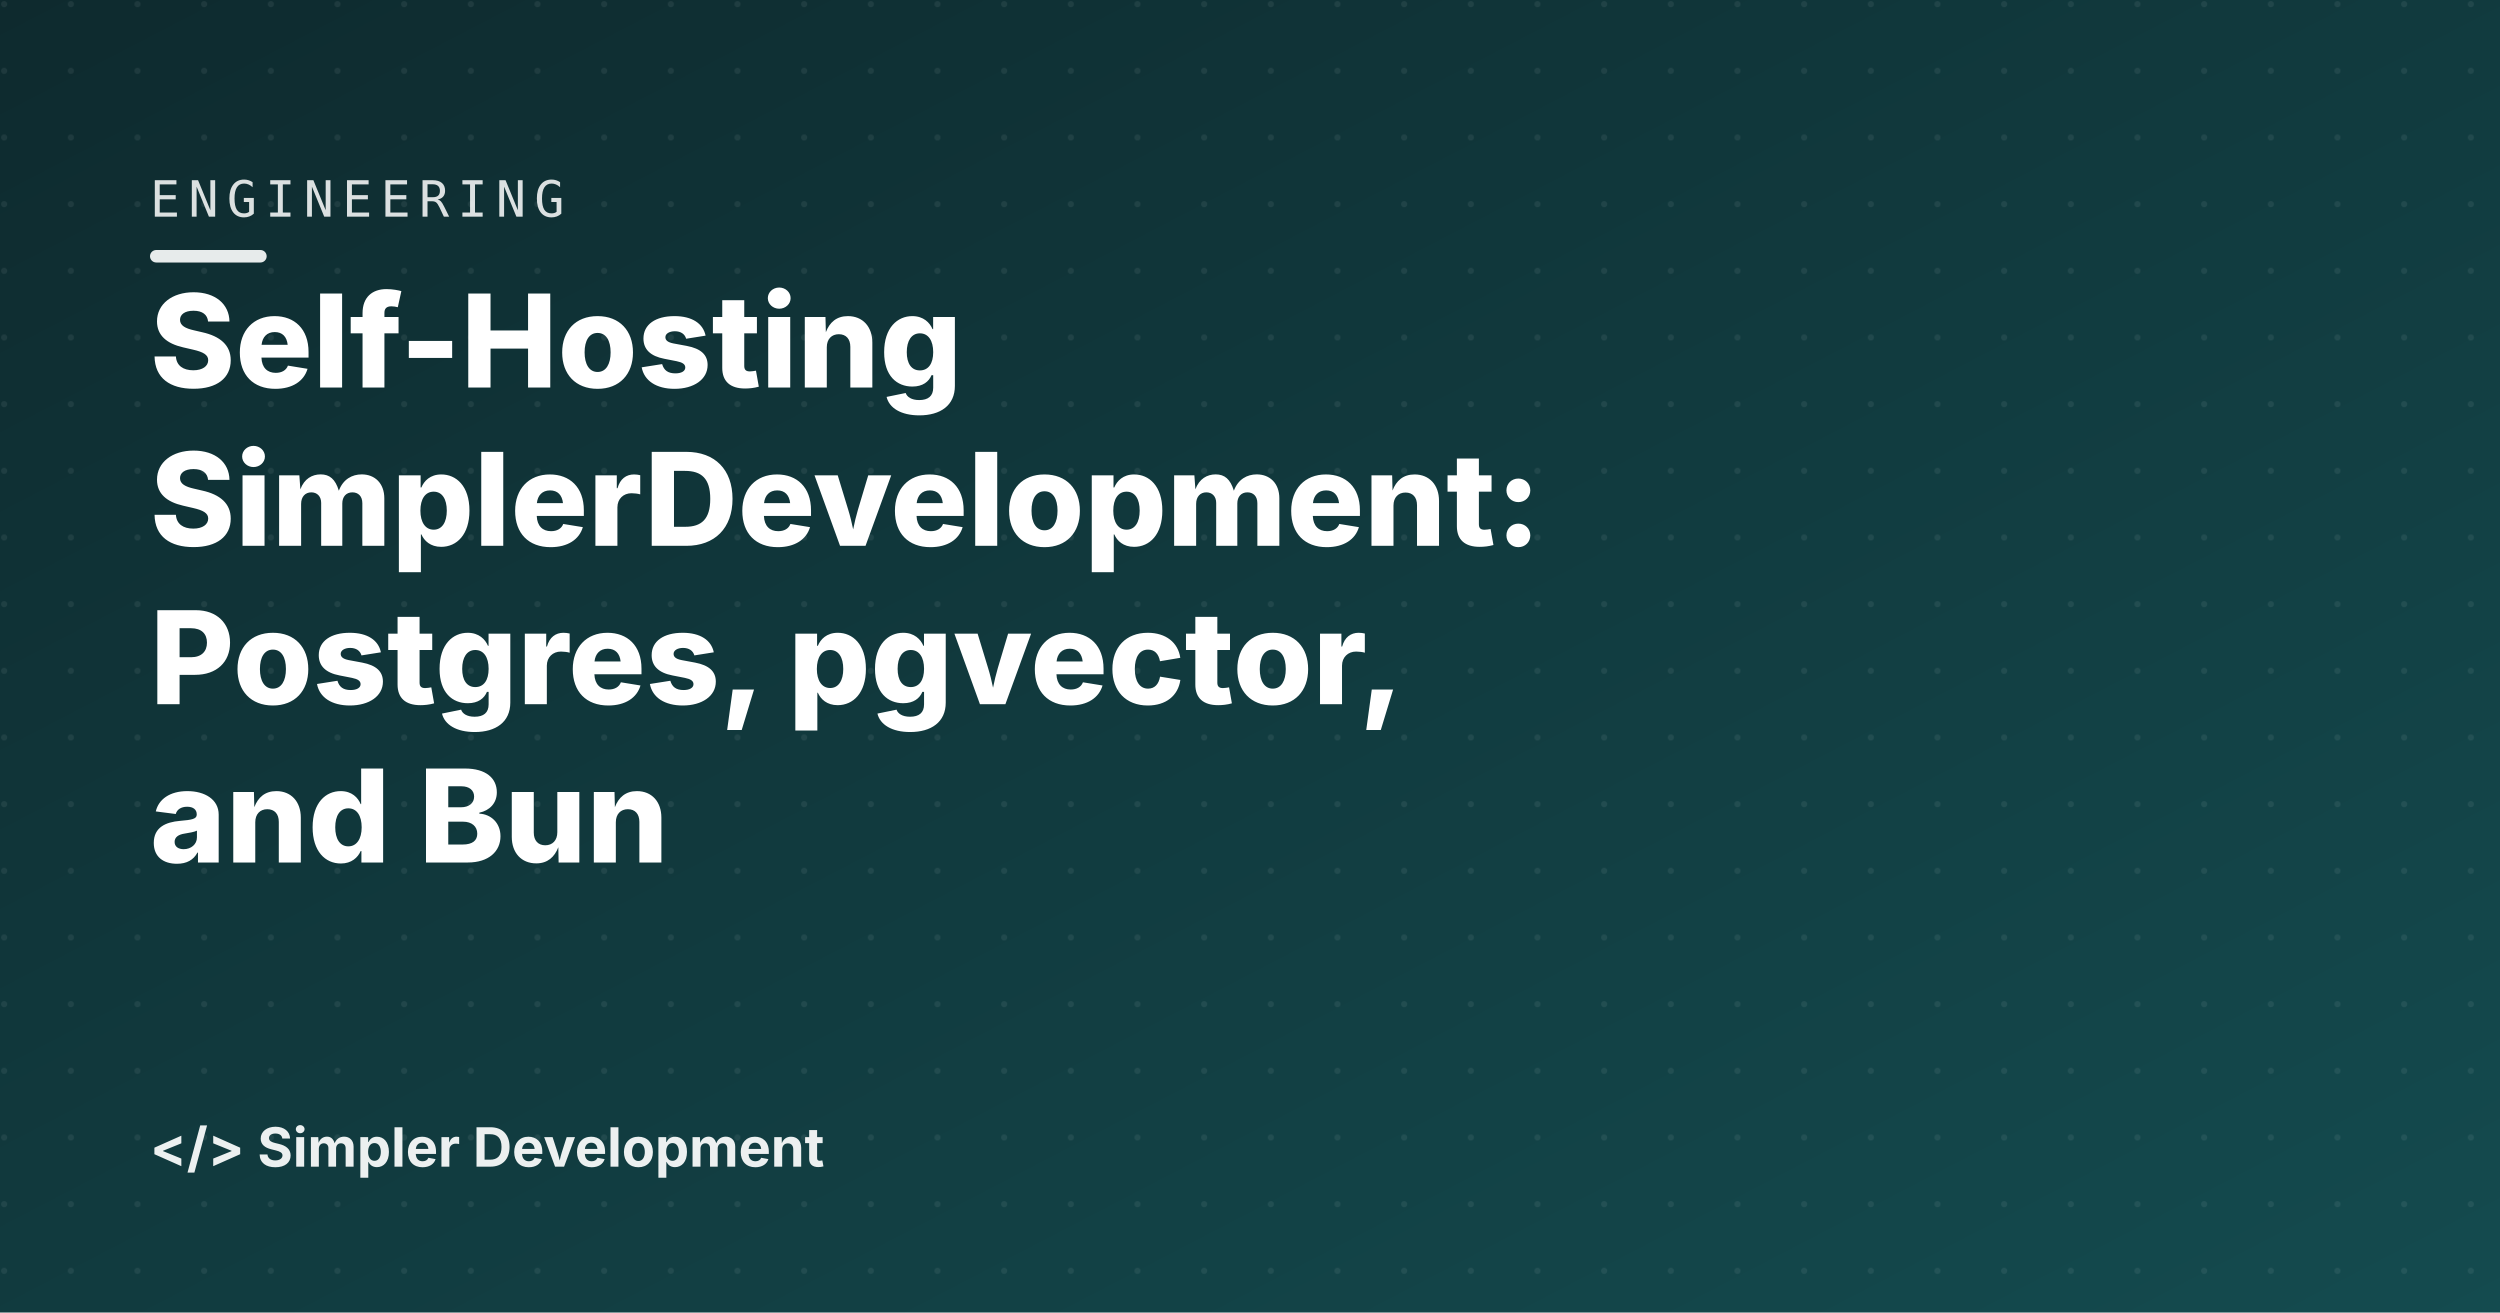
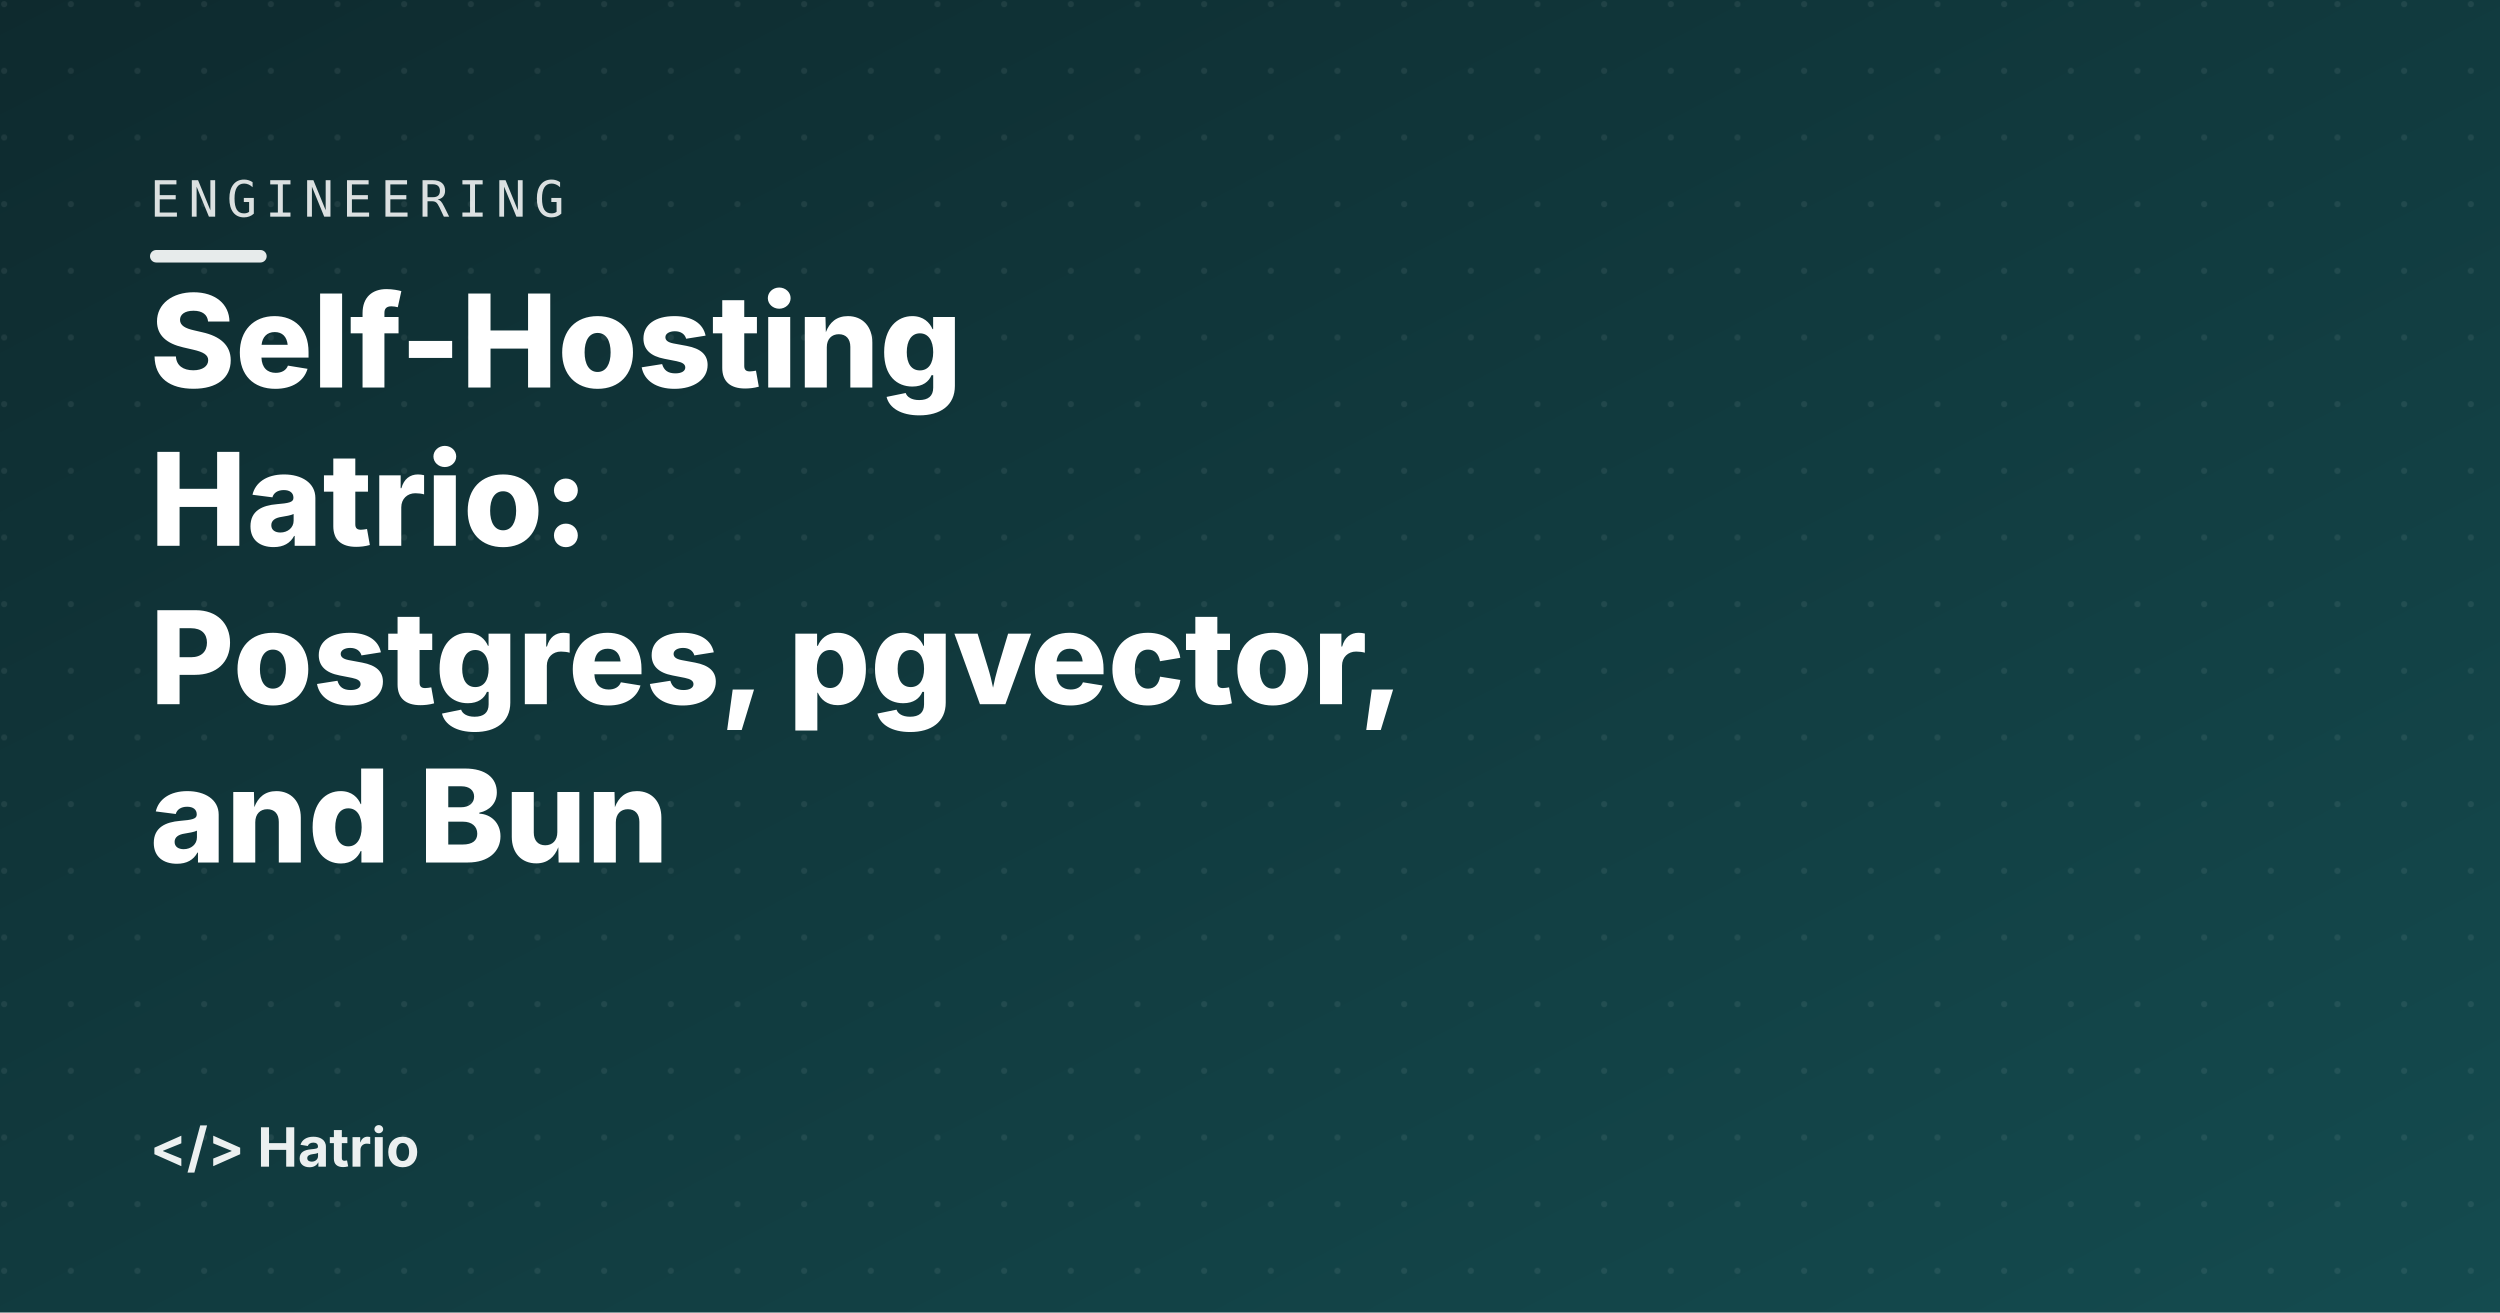
- <svg xmlns="http://www.w3.org/2000/svg" width="1200" height="630" viewBox="0 0 1200 630" role="img" aria-label="Self-Hosting SimplerDevelopment: Postgres, pgvector, and Bun">
+ <svg xmlns="http://www.w3.org/2000/svg" width="1200" height="630" viewBox="0 0 1200 630" role="img" aria-label="Self-Hosting Hatrio: Postgres, pgvector, and Bun">
  <defs>
    <linearGradient id="bg" x1="0" y1="0" x2="1" y2="1">
      <stop offset="0" stop-color="#0E2A2E" />
      <stop offset="1" stop-color="#144B4F" />
    </linearGradient>
    <pattern id="dots" width="32" height="32" patternUnits="userSpaceOnUse">
      <circle cx="2" cy="2" r="1.5" fill="#ffffff" opacity="0.07" />
    </pattern>
  </defs>
  <rect width="1200" height="630" fill="url(#bg)" />
  <rect width="1200" height="630" fill="url(#dots)" />
  <rect x="72" y="120" width="56" height="6" rx="3" fill="#ffffff" opacity="0.9" />
  <text x="72" y="104" font-family="ui-monospace, SFMono-Regular, Menlo, monospace" font-size="24" letter-spacing="4" fill="#ffffff" opacity="0.85">ENGINEERING</text>
  <text x="72" y="186" font-family="Inter, Segoe UI, system-ui, sans-serif" font-size="62" font-weight="800" fill="#ffffff">Self-Hosting</text>
-   <text x="72" y="262" font-family="Inter, Segoe UI, system-ui, sans-serif" font-size="62" font-weight="800" fill="#ffffff">SimplerDevelopment:</text>
+   <text x="72" y="262" font-family="Inter, Segoe UI, system-ui, sans-serif" font-size="62" font-weight="800" fill="#ffffff">Hatrio:</text>
  <text x="72" y="338" font-family="Inter, Segoe UI, system-ui, sans-serif" font-size="62" font-weight="800" fill="#ffffff">Postgres, pgvector,</text>
  <text x="72" y="414" font-family="Inter, Segoe UI, system-ui, sans-serif" font-size="62" font-weight="800" fill="#ffffff">and Bun</text>
-   <text x="72" y="560" font-family="Inter, Segoe UI, system-ui, sans-serif" font-size="26" font-weight="700" fill="#ffffff" opacity="0.92">&lt;/&gt; Simpler Development</text>
+   <text x="72" y="560" font-family="Inter, Segoe UI, system-ui, sans-serif" font-size="26" font-weight="700" fill="#ffffff" opacity="0.92">&lt;/&gt; Hatrio</text>
</svg>
